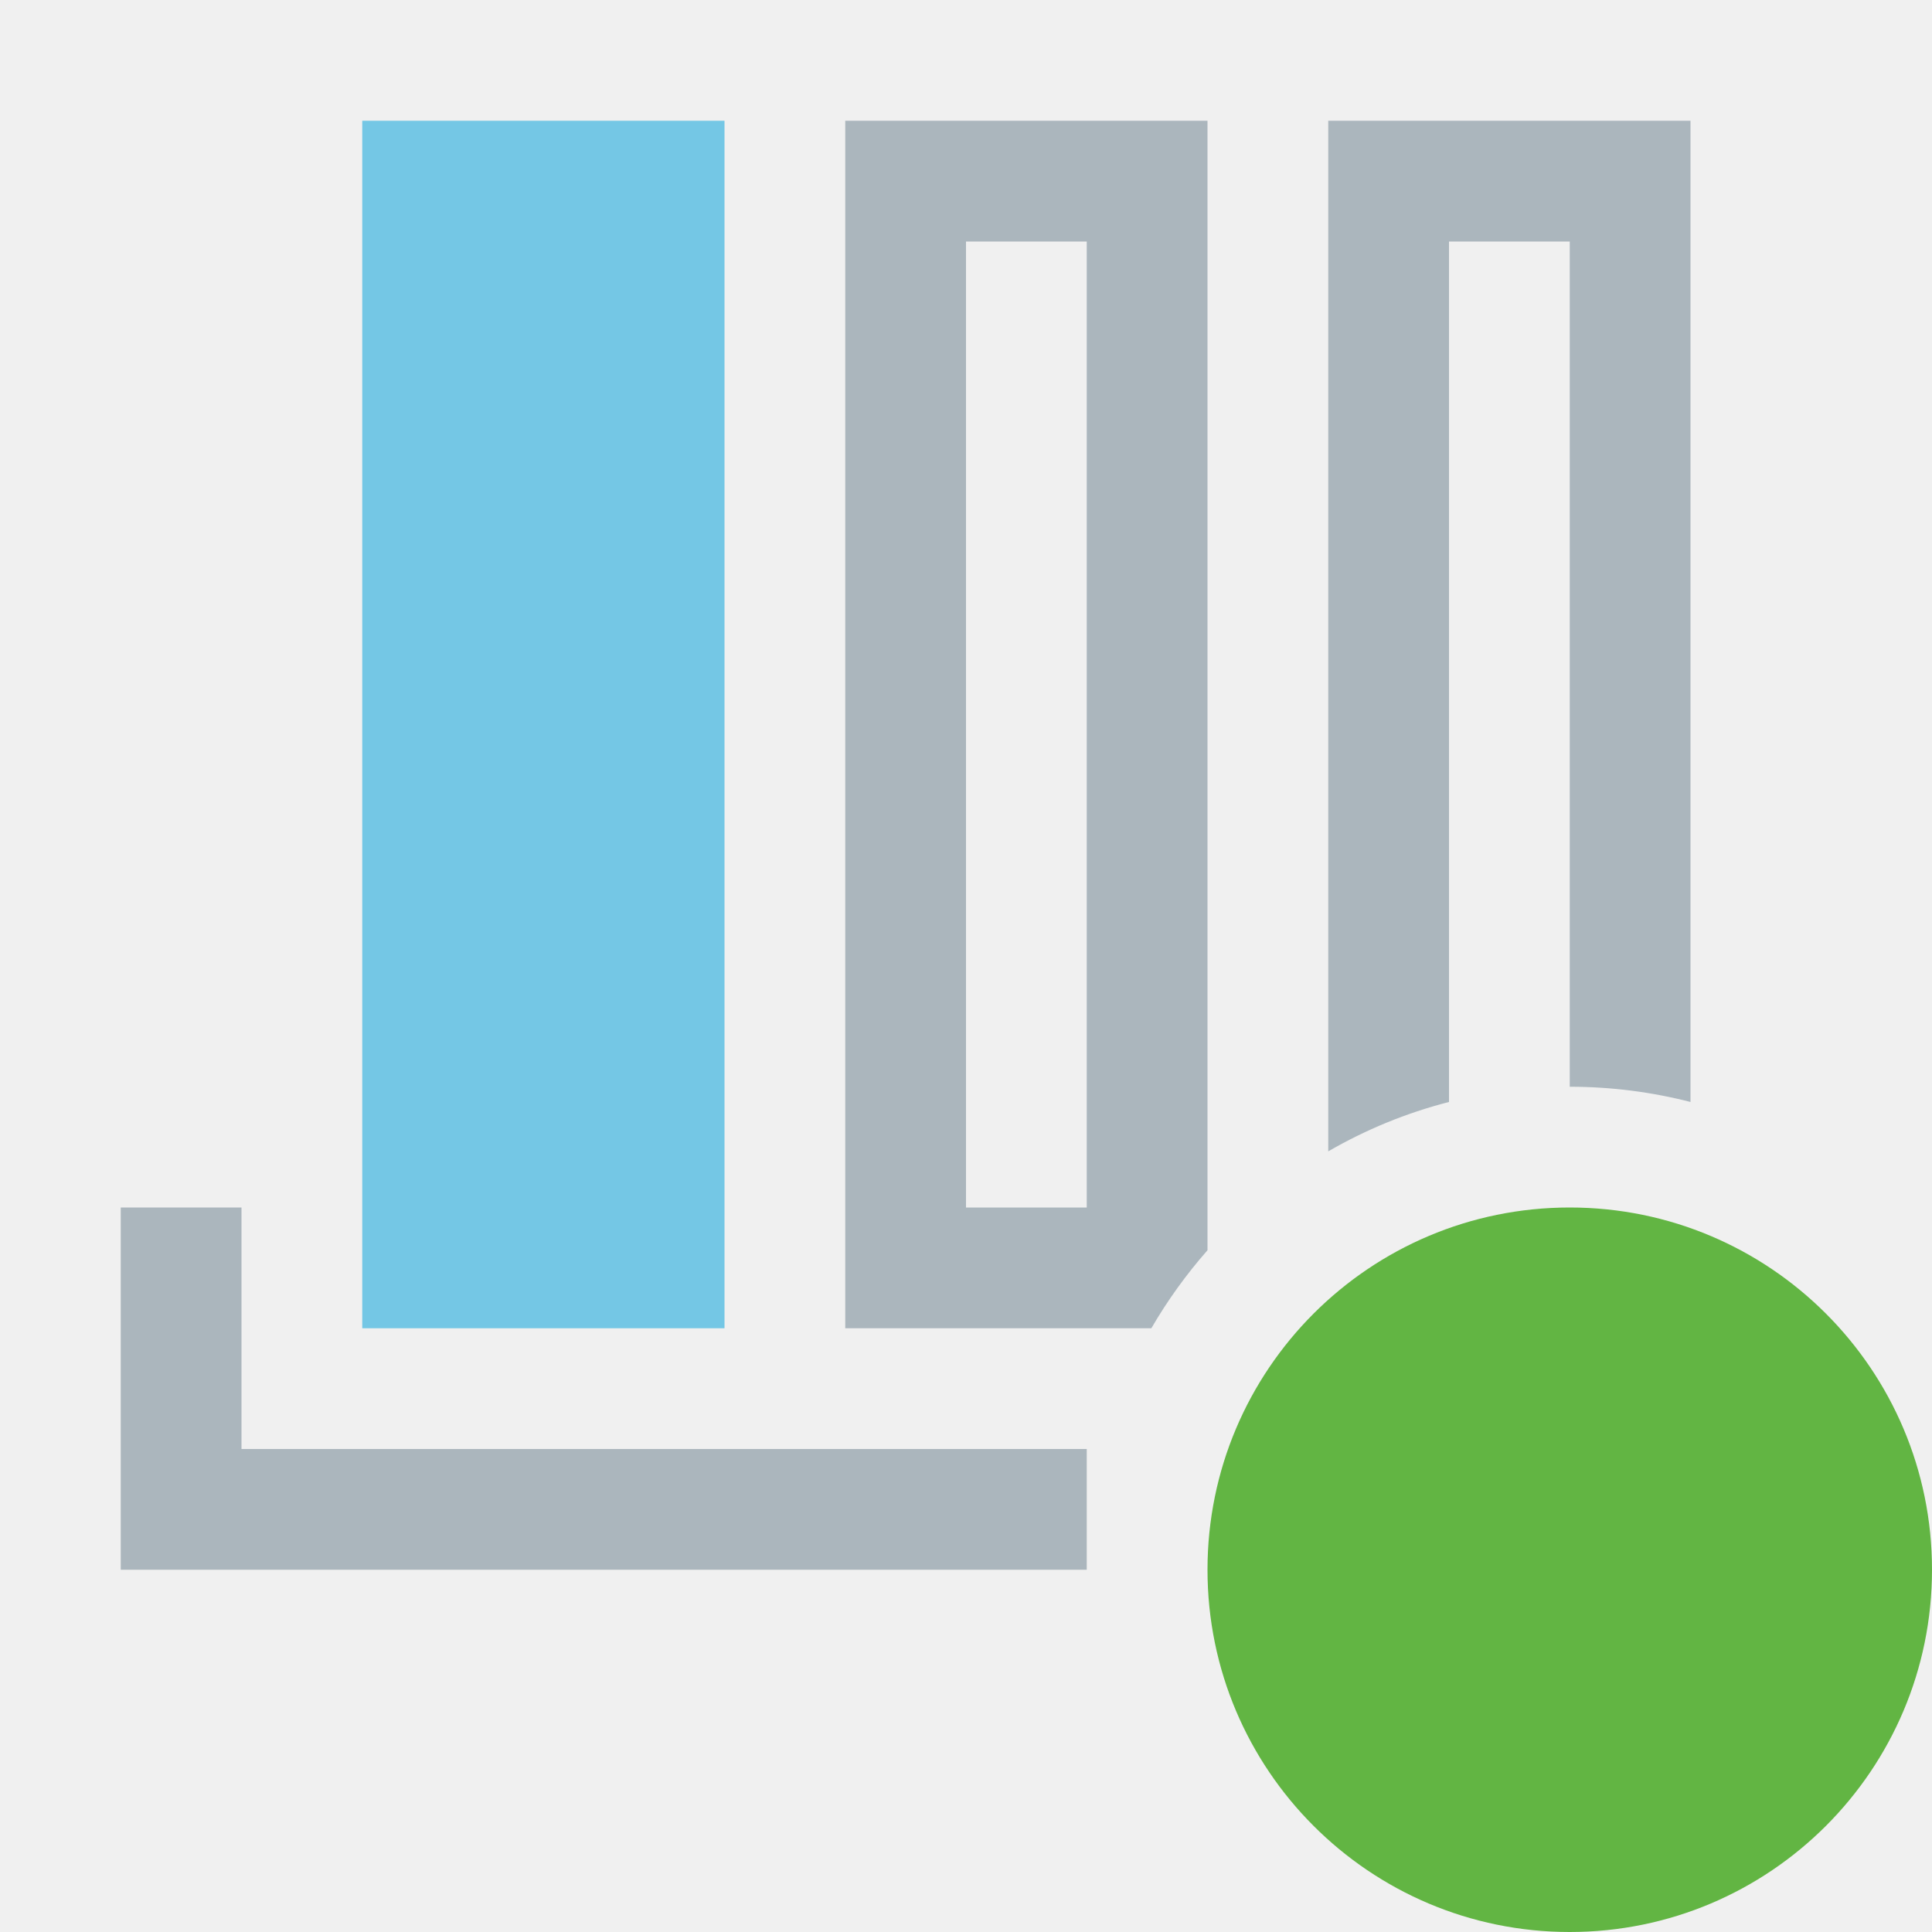
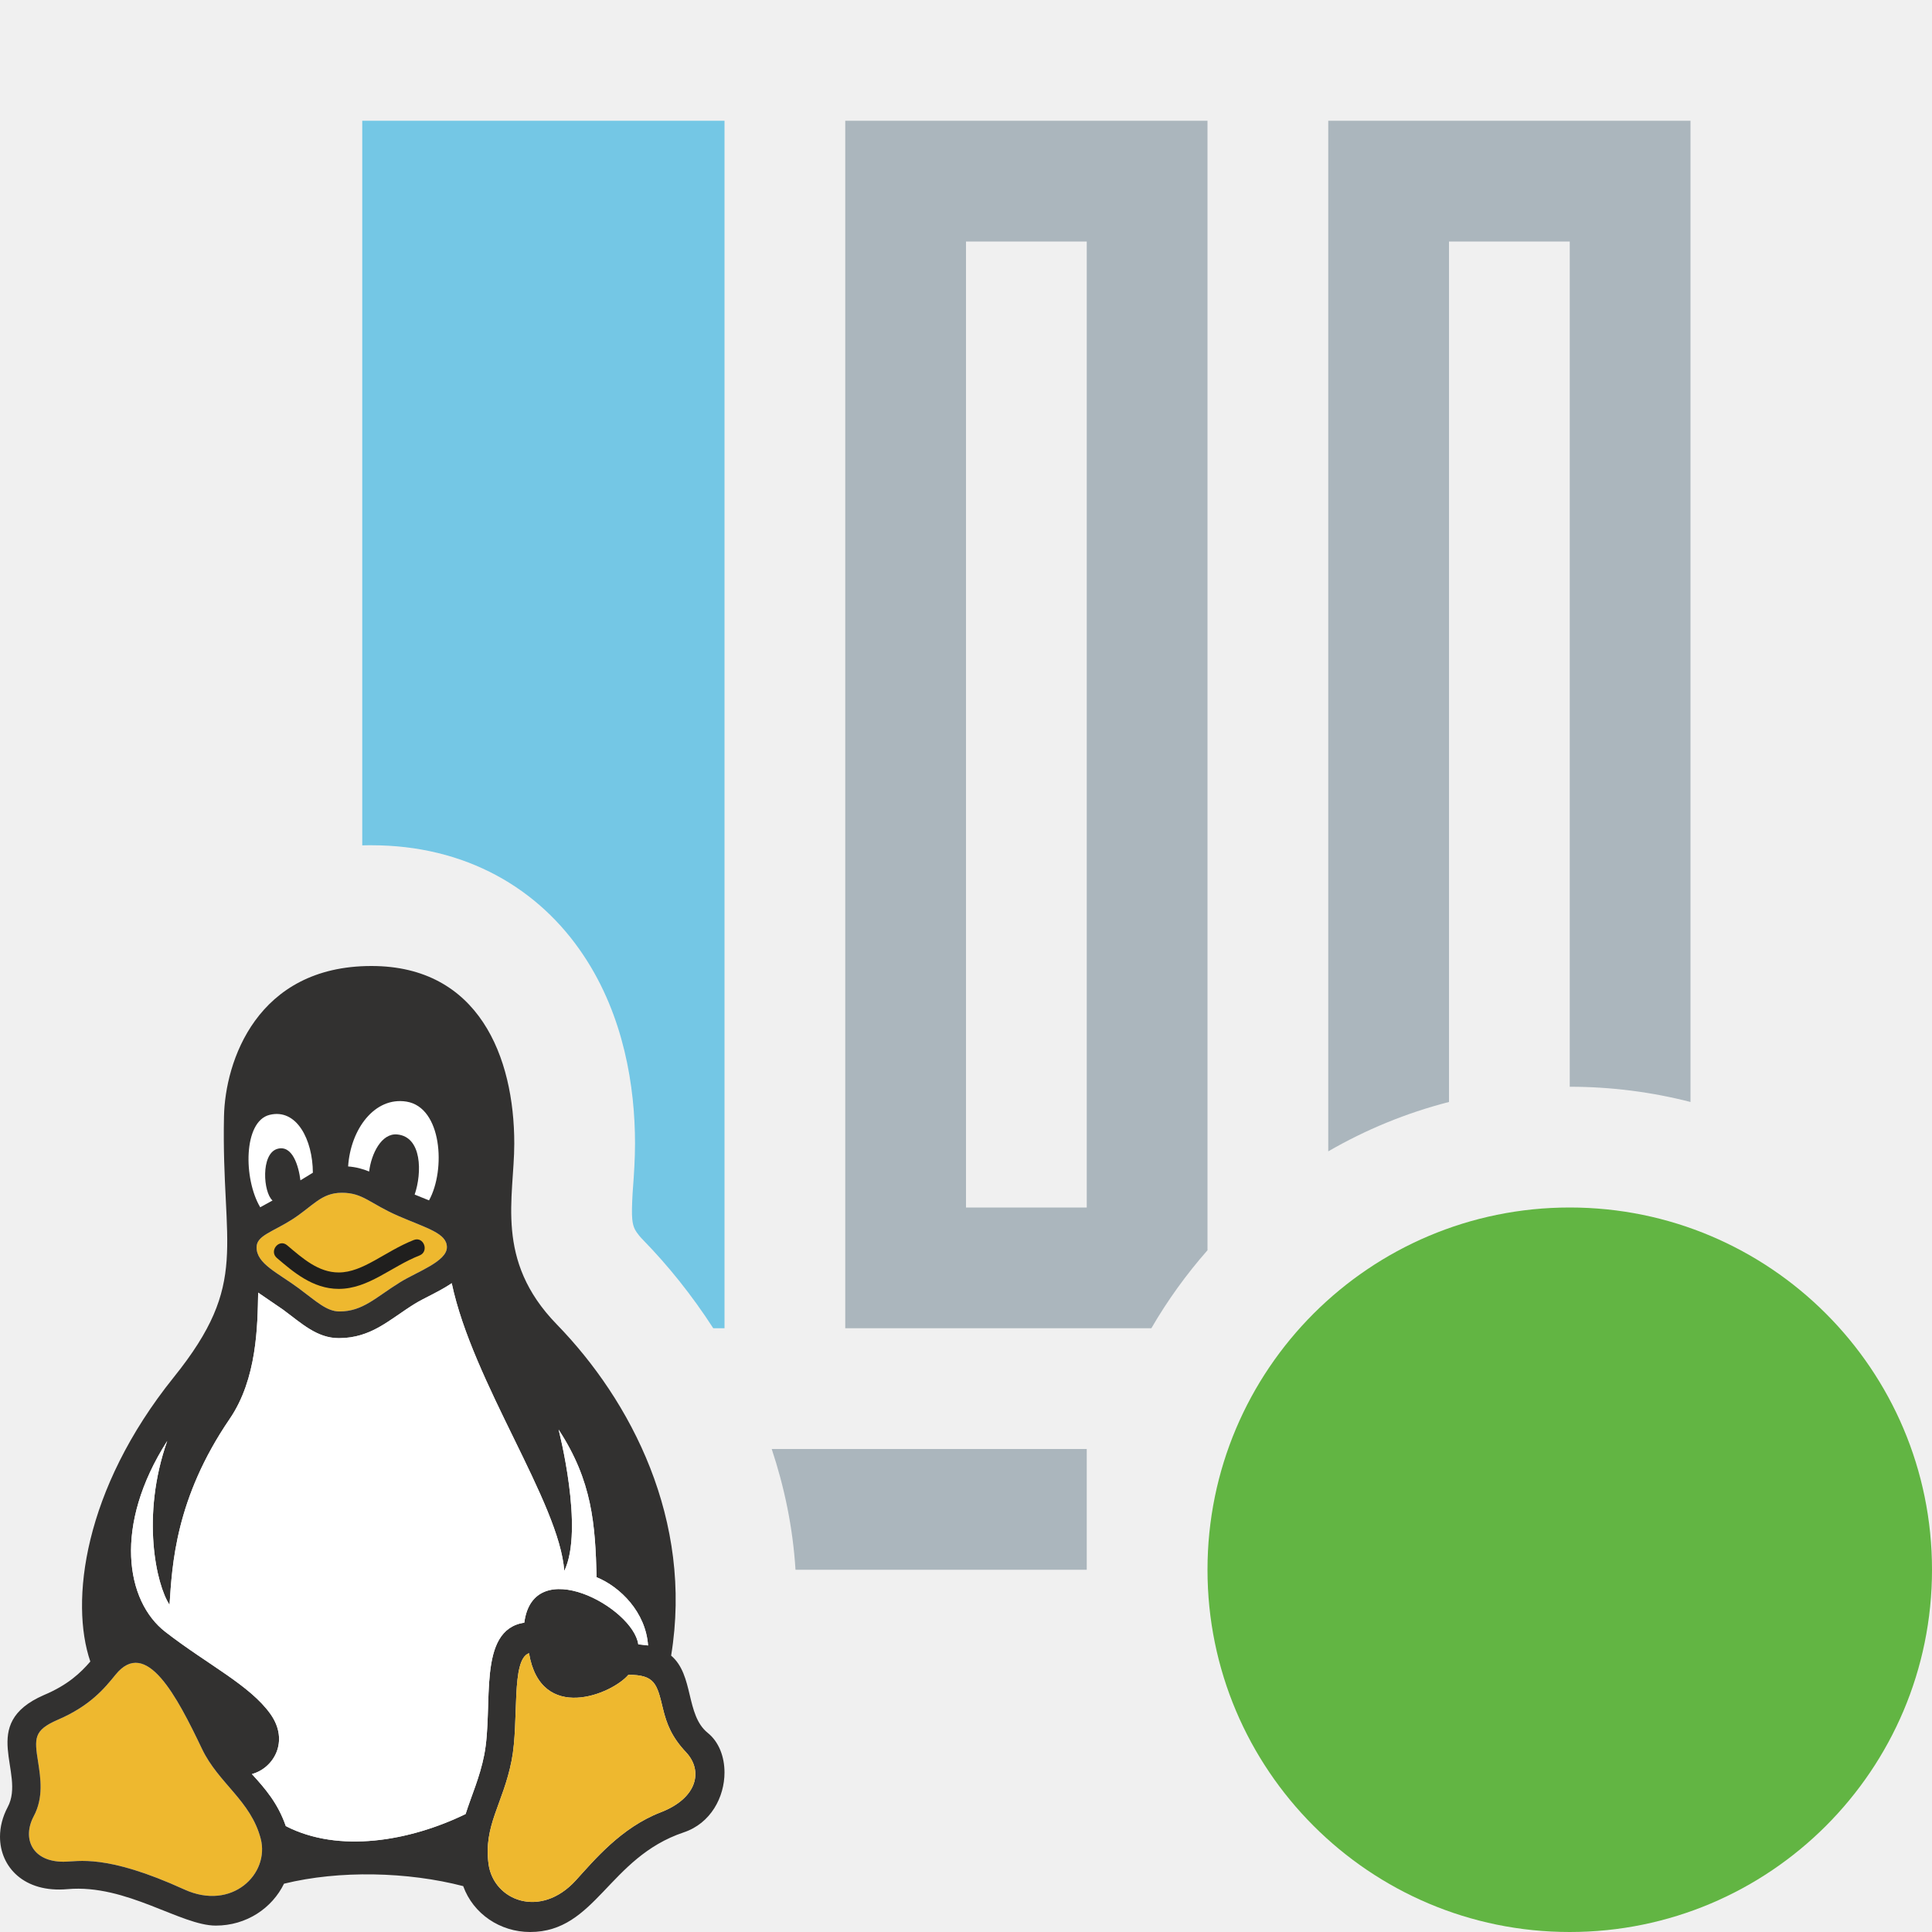
<svg xmlns="http://www.w3.org/2000/svg" width="16" height="16" viewBox="0 0 16 16" fill="none">
-   <rect x="3" y="1" width="3" height="10" fill="#40B6E0" fill-opacity="0.7" />
-   <path fill-rule="evenodd" clip-rule="evenodd" d="M2 10H1V12V13H2H9V12H2V10Z" fill="#9AA7B0" fill-opacity="0.8" />
+   <path fill-rule="evenodd" clip-rule="evenodd" d="M6.391 12C6.495 12.313 6.566 12.647 6.588 13H9V12H6.391Z" fill="#9AA7B0" fill-opacity="0.8" />
  <path fill-rule="evenodd" clip-rule="evenodd" d="M10 1H7V11H9.535C9.669 10.769 9.825 10.553 10 10.354V1ZM14 9.126V1H11V9.535C11.309 9.356 11.645 9.217 12 9.126V2H13V9C13.345 9 13.68 9.044 14 9.126ZM9 2H8V10H9V2Z" fill="#9AA7B0" fill-opacity="0.8" />
  <path d="M16 13C16 14.657 14.657 16 13 16C11.343 16 10 14.657 10 13C10 11.343 11.343 10 13 10C14.657 10 16 11.343 16 13Z" fill="#62B543" />
+   <path fill-rule="evenodd" clip-rule="evenodd" d="M6 1H3V7.001C3.025 7 3.05 7 3.076 7C3.856 7 4.465 7.357 4.834 7.914C5.167 8.414 5.259 9 5.259 9.47C5.259 9.595 5.25 9.733 5.243 9.825L5.239 9.881C5.233 9.988 5.232 10.049 5.236 10.096C5.24 10.136 5.247 10.156 5.253 10.17C5.258 10.183 5.275 10.217 5.327 10.27C5.53 10.478 5.729 10.724 5.907 11H6V1Z" fill="#40B6E0" fill-opacity="0.7" />
+   <path d="M2.478 10.672C2.617 10.775 2.705 10.861 2.811 10.861C3.006 10.861 3.111 10.744 3.315 10.618C3.454 10.532 3.701 10.447 3.701 10.329C3.701 10.213 3.537 10.173 3.301 10.071C3.061 9.967 3.008 9.878 2.831 9.878C2.658 9.878 2.59 9.991 2.415 10.102C2.251 10.205 2.125 10.234 2.125 10.329C2.123 10.466 2.302 10.541 2.478 10.672Z" fill="#EEB82F" />
+   <path d="M0.525 15.418C0.65 15.418 0.873 15.35 1.527 15.648C1.922 15.828 2.235 15.518 2.159 15.227C2.077 14.913 1.81 14.769 1.674 14.486C1.465 14.048 1.21 13.557 0.957 13.869C0.867 13.98 0.747 14.128 0.475 14.244C0.279 14.33 0.284 14.395 0.316 14.594L0.316 14.596C0.336 14.726 0.361 14.888 0.279 15.042C0.182 15.225 0.266 15.418 0.525 15.418Z" fill="#EEB82F" />
+   <path d="M5.86 14.35C5.677 14.201 5.748 13.873 5.558 13.711C5.742 12.589 5.226 11.6 4.61 10.967C4.093 10.435 4.259 9.918 4.259 9.47C4.259 8.755 3.966 8 3.076 8C2.125 8 1.864 8.793 1.855 9.246C1.832 10.333 2.075 10.616 1.438 11.407C0.69 12.338 0.579 13.267 0.748 13.76C0.669 13.852 0.563 13.954 0.363 14.038C-0.187 14.278 0.216 14.68 0.064 14.965C0.021 15.046 0 15.13 0 15.211C0 15.461 0.199 15.678 0.56 15.645C1.047 15.602 1.496 15.947 1.787 15.947C2.043 15.947 2.254 15.801 2.352 15.6C2.811 15.487 3.378 15.501 3.836 15.62C3.919 15.85 4.142 16 4.39 16C4.934 16 5.039 15.384 5.662 15.175C5.887 15.1 6 14.882 6 14.679C6 14.549 5.954 14.425 5.86 14.35ZM2.811 10.861C2.705 10.861 2.617 10.775 2.478 10.672C2.302 10.541 2.123 10.466 2.125 10.329C2.125 10.234 2.251 10.205 2.415 10.102C2.59 9.991 2.658 9.878 2.831 9.878C3.008 9.878 3.061 9.967 3.301 10.071C3.537 10.173 3.701 10.213 3.701 10.329C3.701 10.447 3.454 10.532 3.315 10.618C3.111 10.744 3.006 10.861 2.811 10.861ZM1.527 15.648C0.873 15.35 0.65 15.418 0.525 15.418C0.266 15.418 0.182 15.225 0.279 15.042C0.362 14.887 0.336 14.725 0.316 14.594C0.284 14.395 0.279 14.33 0.475 14.244C0.747 14.128 0.867 13.98 0.957 13.869C1.21 13.557 1.465 14.048 1.674 14.486C1.81 14.769 2.077 14.913 2.159 15.227C2.235 15.518 1.922 15.828 1.527 15.648ZM3.856 15.023C3.395 15.247 2.807 15.35 2.367 15.123C2.302 14.935 2.198 14.814 2.086 14.692C2.266 14.644 2.399 14.42 2.24 14.195C2.069 13.955 1.721 13.787 1.37 13.515C1.041 13.261 0.937 12.634 1.385 11.933C1.166 12.554 1.294 13.126 1.404 13.29C1.426 12.96 1.452 12.41 1.902 11.751C2.129 11.419 2.133 10.979 2.138 10.705L2.344 10.846C2.496 10.958 2.624 11.082 2.806 11.082C3.076 11.082 3.226 10.927 3.434 10.798C3.515 10.748 3.638 10.697 3.741 10.627C3.915 11.452 4.633 12.445 4.673 13.01C4.84 12.666 4.626 11.839 4.626 11.839C4.906 12.267 4.929 12.624 4.941 13.062C5.137 13.142 5.348 13.352 5.367 13.627L5.286 13.618C5.244 13.312 4.417 12.862 4.342 13.438C3.946 13.499 4.09 14.127 4.01 14.534C3.973 14.721 3.905 14.868 3.856 15.023ZM5.471 15.009C5.143 15.136 4.921 15.405 4.769 15.572C4.476 15.894 4.088 15.74 4.046 15.438C4.003 15.116 4.166 14.941 4.237 14.58C4.301 14.251 4.229 13.745 4.381 13.691C4.479 14.275 5.069 14.03 5.204 13.87C5.423 13.87 5.441 13.944 5.49 14.149C5.521 14.278 5.563 14.386 5.683 14.513C5.822 14.662 5.78 14.89 5.471 15.009Z" fill="#323130" />
+   <path d="M4.769 15.572C4.921 15.405 5.143 15.136 5.471 15.009C5.78 14.89 5.822 14.662 5.683 14.513C5.563 14.386 5.521 14.278 5.49 14.149C5.441 13.944 5.423 13.87 5.204 13.87C5.069 14.03 4.479 14.275 4.381 13.691C4.229 13.745 4.301 14.251 4.237 14.58C4.166 14.941 4.003 15.116 4.046 15.438C4.088 15.74 4.476 15.894 4.769 15.572Z" fill="#EEB82F" />
+   <path d="M2.367 15.123C2.807 15.35 3.395 15.247 3.856 15.023C3.905 14.868 3.973 14.721 4.01 14.534C4.09 14.127 3.946 13.499 4.342 13.438C4.417 12.862 5.244 13.312 5.286 13.618L5.367 13.627C5.348 13.352 5.137 13.142 4.941 13.062C4.929 12.624 4.906 12.267 4.626 11.839C4.626 11.839 4.84 12.666 4.673 13.01C4.633 12.445 3.915 11.452 3.741 10.627C3.638 10.697 3.515 10.748 3.434 10.798C3.226 10.927 3.076 11.082 2.806 11.082C2.624 11.082 2.496 10.958 2.344 10.846L2.138 10.705C2.133 10.979 2.129 11.419 1.902 11.751C1.452 12.41 1.426 12.96 1.404 13.29C1.294 13.126 1.166 12.554 1.385 11.933C0.937 12.634 1.041 13.261 1.37 13.515C1.721 13.787 2.069 13.955 2.24 14.195C2.399 14.42 2.266 14.644 2.086 14.692C2.198 14.814 2.302 14.935 2.367 15.123Z" fill="white" />
+   <path d="M2.293 10.418C2.425 10.53 2.588 10.674 2.805 10.674C3.052 10.674 3.24 10.489 3.475 10.397C3.556 10.364 3.509 10.237 3.427 10.269C3.185 10.365 3.007 10.538 2.805 10.538C2.637 10.538 2.507 10.422 2.378 10.313C2.31 10.255 2.226 10.361 2.293 10.418Z" fill="#201F1E" />
+   <path d="M3.553 9.941C3.693 9.687 3.66 9.17 3.366 9.123C3.102 9.081 2.903 9.352 2.883 9.66C2.95 9.665 3.006 9.681 3.057 9.702C3.075 9.555 3.159 9.383 3.289 9.395C3.495 9.414 3.496 9.712 3.434 9.893L3.553 9.941Z" fill="white" />
+   <path d="M2.591 9.712C2.59 9.439 2.457 9.177 2.232 9.233C2.015 9.287 2.015 9.763 2.155 9.998L2.257 9.942C2.18 9.876 2.158 9.558 2.295 9.515C2.423 9.476 2.474 9.661 2.488 9.775L2.591 9.712Z" fill="white" />
</svg>
